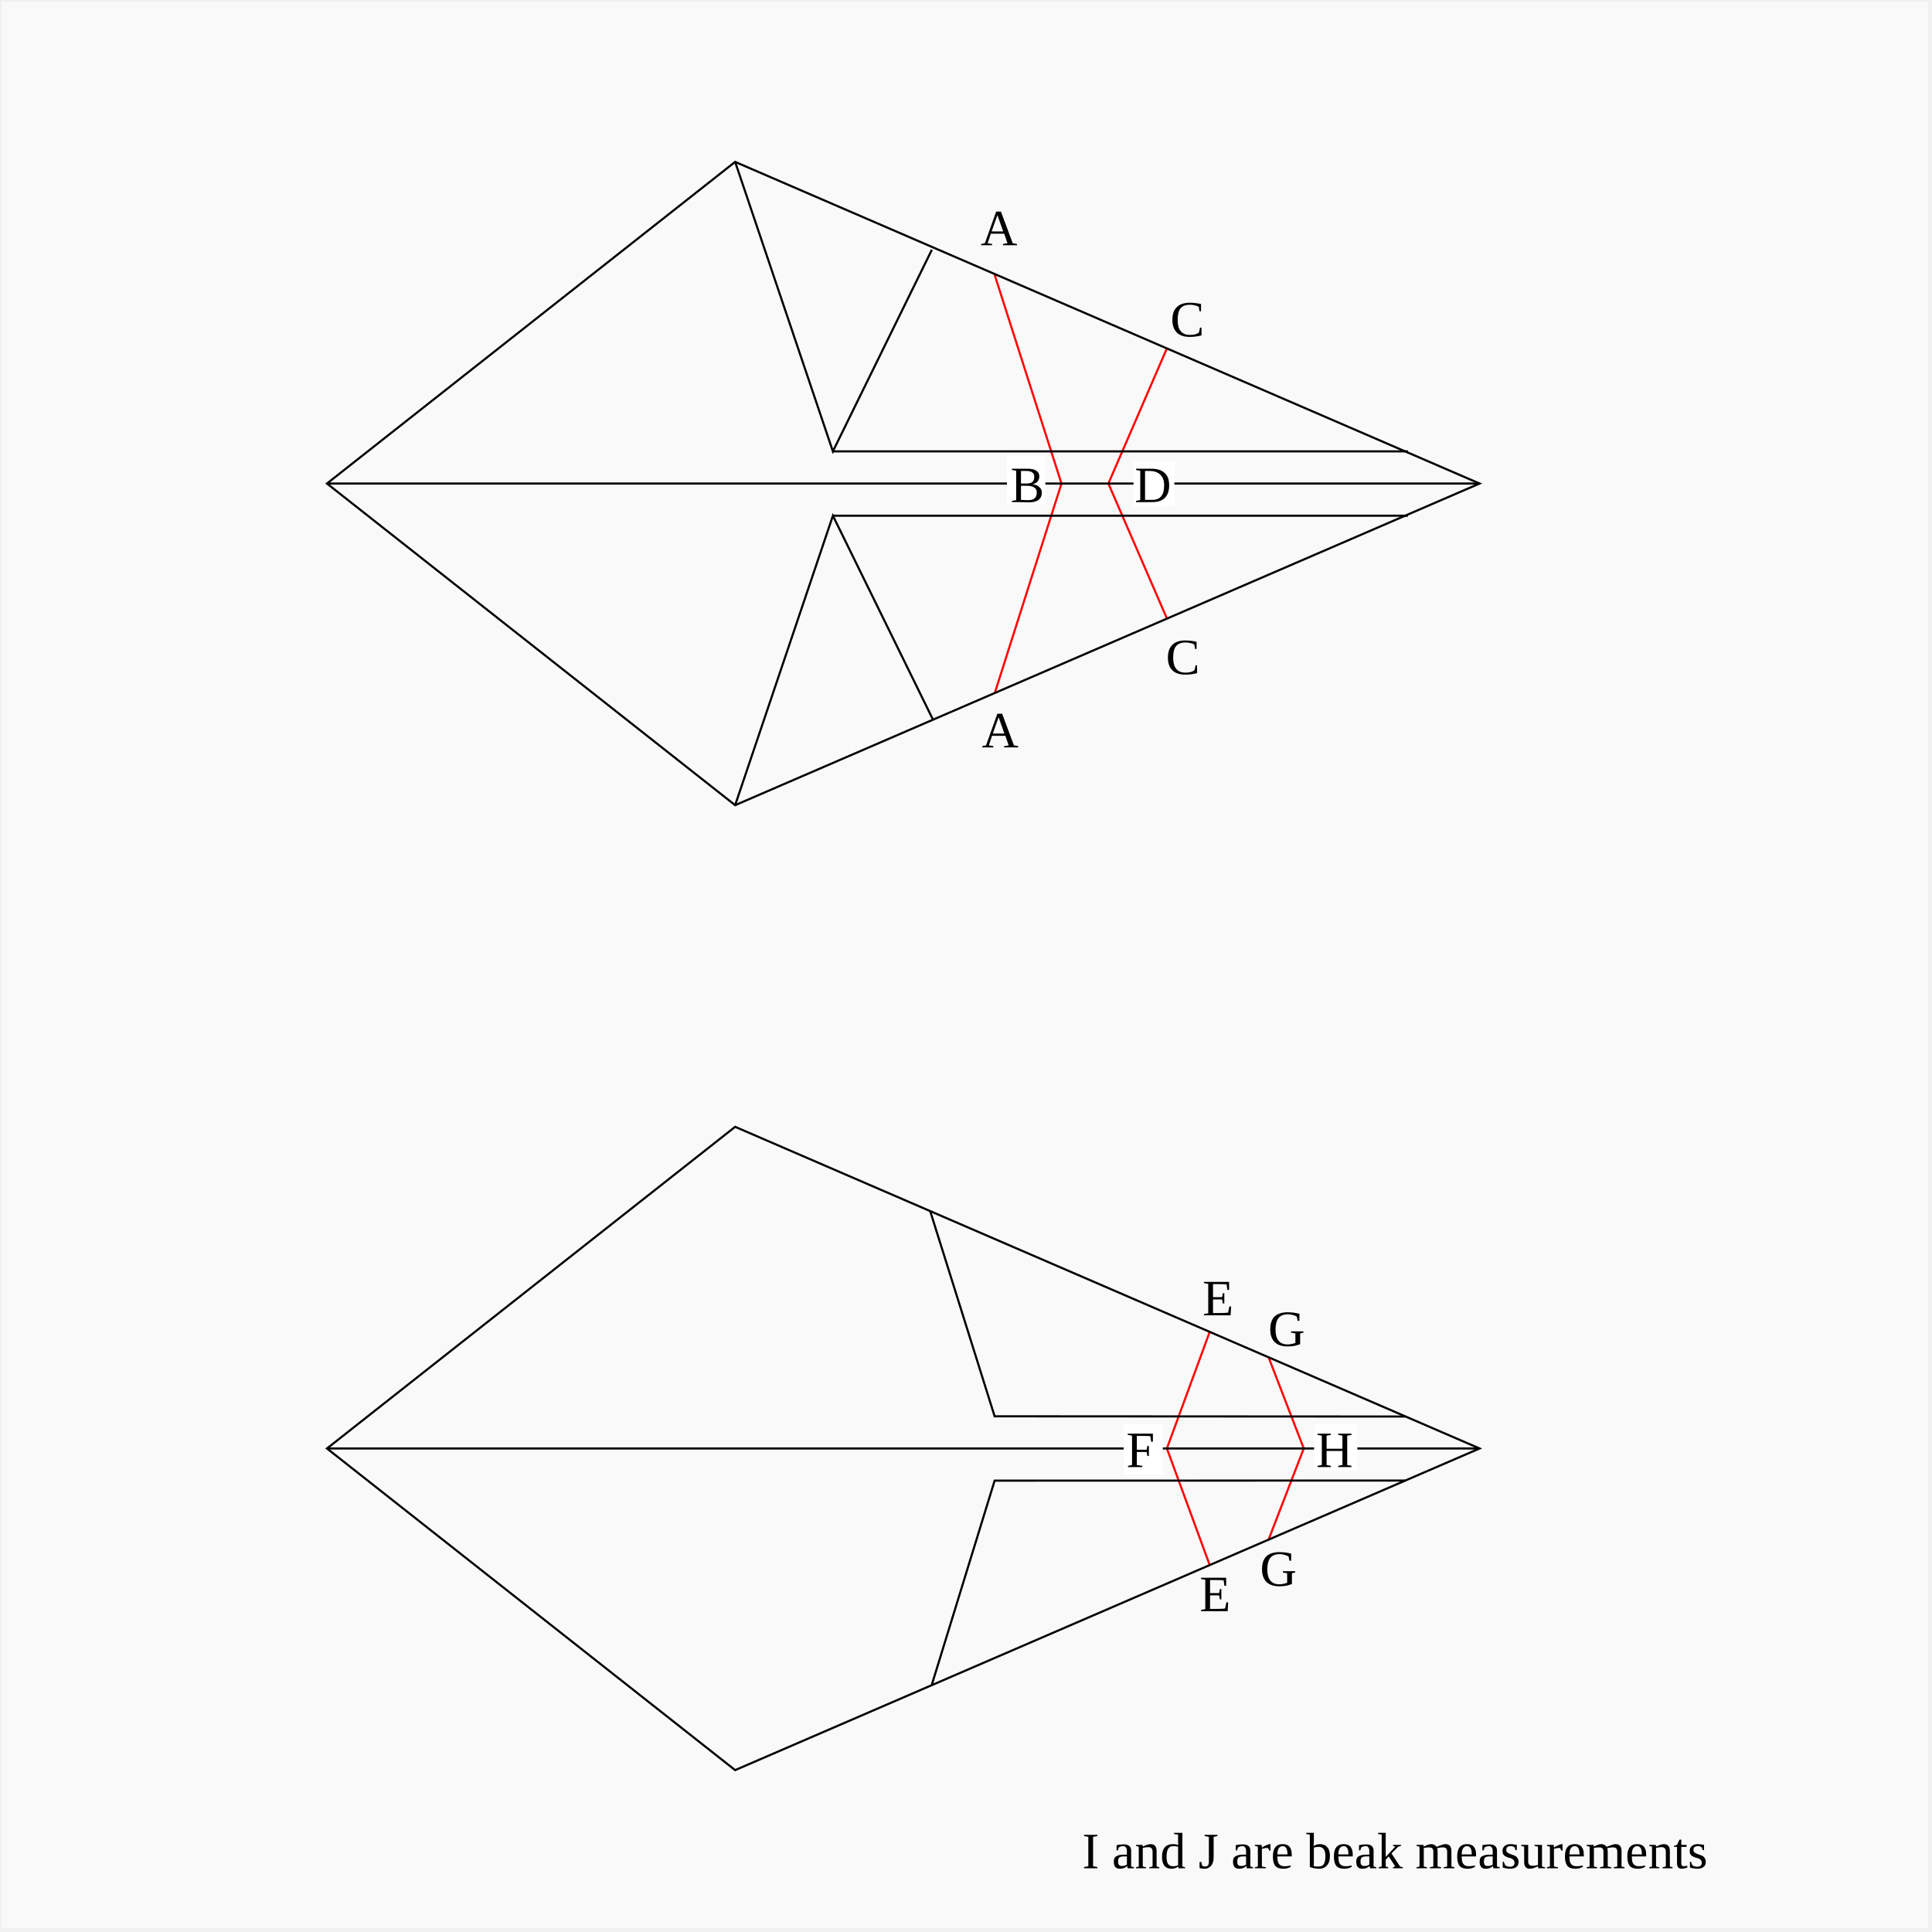
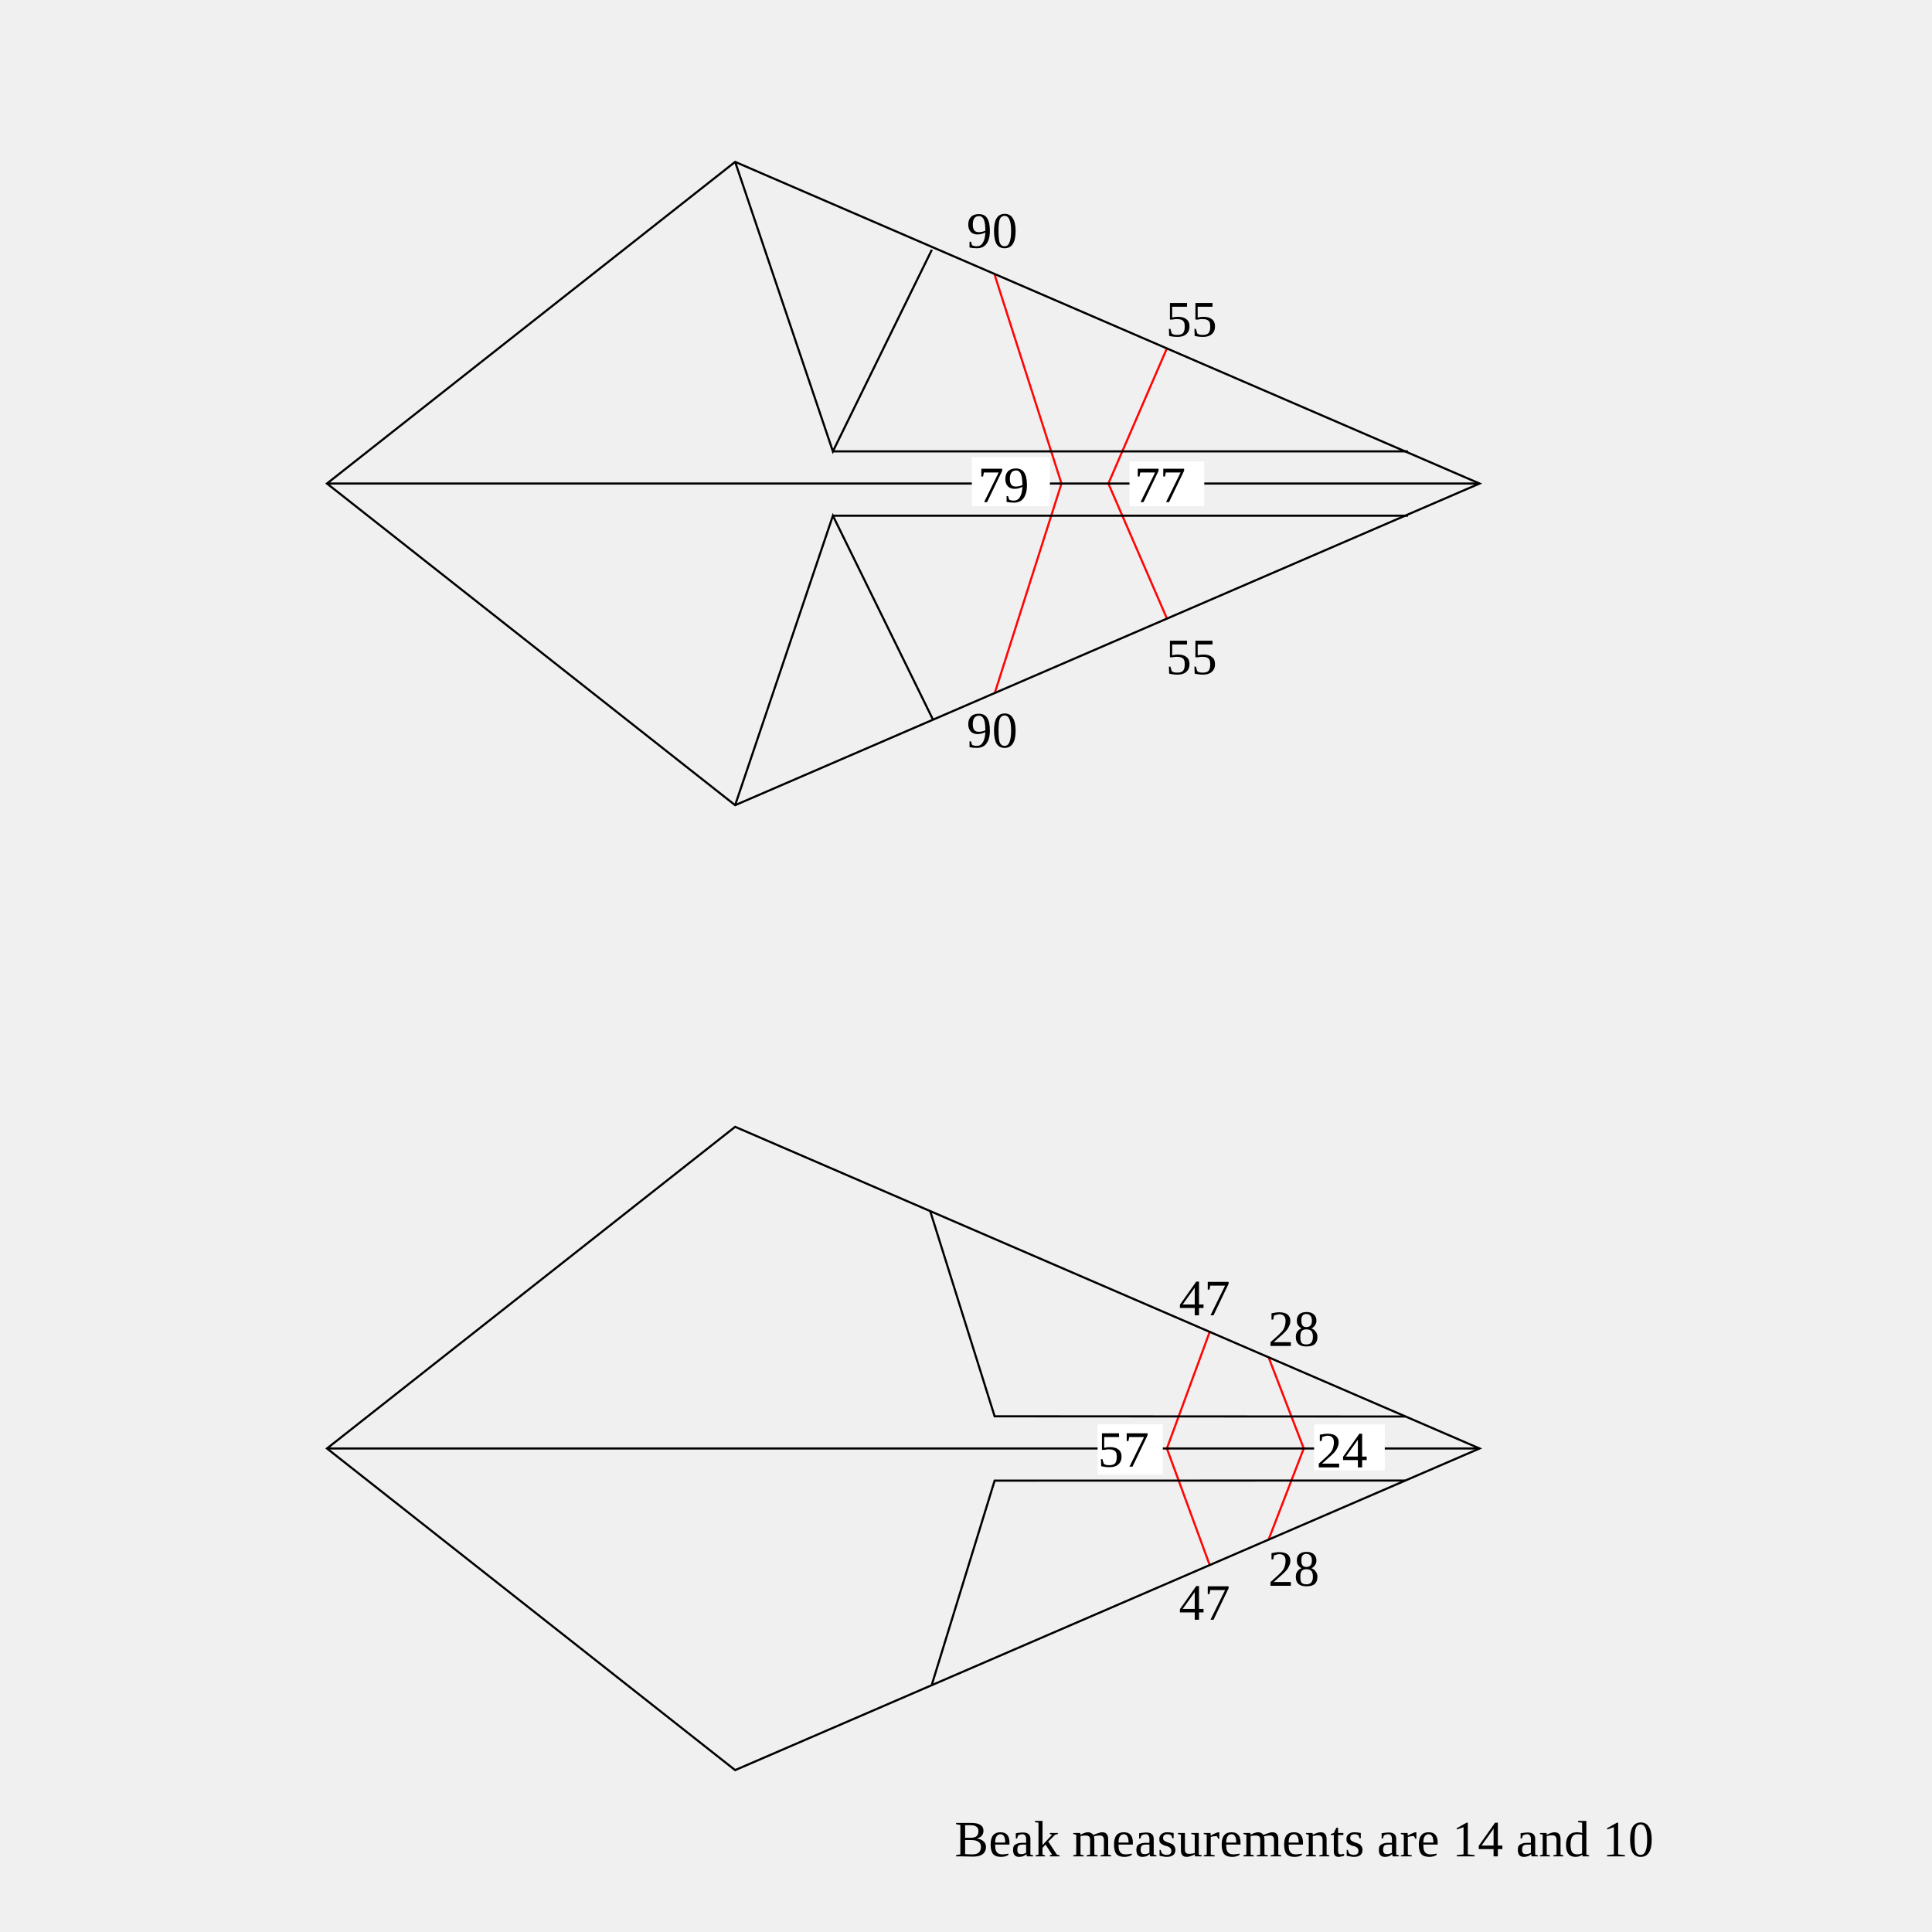
<svg xmlns="http://www.w3.org/2000/svg" width="120.132mm" height="120.132mm" viewBox="0 0 120.132 120.132" version="1.1" id="svg1">
  <defs id="defs1" />
  <g id="layer1" transform="translate(-9.933854,-9.933854)">
-     <rect style="fill:#f9f9f9;stroke:none;stroke-width:0.22" id="rect1" width="119.78" height="119.78" x="10.044" y="10.044" />
    <path style="fill:none;stroke:#ff0606;stroke-width:0.132;stroke-dasharray:none;stroke-opacity:1" d="m 82.491,31.599 -3.638,8.401 3.638,8.387" id="path25" />
    <path style="fill:none;stroke:#ff0606;stroke-width:0.132;stroke-dasharray:none;stroke-opacity:1" d="m 71.78,27.018 4.157,12.982 -4.147,13.024" id="path24" />
    <path style="fill:none;stroke:#ff0606;stroke-width:0.132;stroke-dasharray:none;stroke-opacity:1" d="M 88.83,94.369 91.002,100 l -2.173,5.629" id="path27" />
    <path style="fill:none;stroke:#ff0606;stroke-width:0.132;stroke-dasharray:none;stroke-opacity:1" d="M 85.139,92.789 82.491,100 l 2.648,7.21" id="path28" />
    <path style="fill:none;stroke:#000000;stroke-width:0.132;stroke-dasharray:none;stroke-opacity:1" d="m 55.645,20 46.288,20 -46.288,20 -25.381,-20 z" id="path9" />
    <path style="fill:none;stroke:#000000;stroke-width:0.132;stroke-dasharray:none;stroke-opacity:1" d="M 55.645,80 101.933,100 55.645,120 30.265,100 Z" id="path10" />
    <path style="fill:none;stroke:#000000;stroke-width:0.132;stroke-dasharray:none;stroke-opacity:1" d="M 30.265,40 H 101.933" id="path11" />
    <path style="fill:none;stroke:#000000;stroke-width:0.132;stroke-dasharray:none;stroke-opacity:1" d="M 30.265,100 H 101.933" id="path12" />
    <path style="fill:none;stroke:#000000;stroke-width:0.132;stroke-dasharray:none;stroke-opacity:1" d="m 55.645,20 6.078,18 6.155,-12.538" id="path17" />
    <path style="fill:none;stroke:#000000;stroke-width:0.132;stroke-dasharray:none;stroke-opacity:1" d="M 55.645,60 61.724,42 67.949,54.684" id="path18" />
    <path style="fill:none;stroke:#000000;stroke-width:0.132;stroke-dasharray:none;stroke-opacity:1" d="M 61.724,42 H 97.482" id="path19" />
    <path style="fill:none;stroke:#000000;stroke-width:0.132;stroke-dasharray:none;stroke-opacity:1" d="M 61.724,38 H 97.482" id="path20" />
    <path style="fill:none;stroke:#000000;stroke-width:0.132;stroke-dasharray:none;stroke-opacity:1" d="m 67.774,85.241 4.006,12.759 25.556,0.014" id="path21" />
    <path style="fill:none;stroke:#000000;stroke-width:0.132;stroke-dasharray:none;stroke-opacity:1" d="M 67.879,114.674 71.78,102 97.318,101.994" id="path22" />
-     <text xml:space="preserve" style="font-size:3.175px;text-align:start;writing-mode:lr-tb;direction:ltr;text-anchor:start;fill:#000000;fill-opacity:1;stroke:none;stroke-width:0.132;stroke-dasharray:none;stroke-opacity:1" x="70.905" y="25.184" id="text28">
-       <tspan id="tspan28" style="fill:#000000;fill-opacity:1;stroke:none;stroke-width:0.132" x="70.905" y="25.184">A</tspan>
+     <text xml:space="preserve" style="font-size:3.175px;text-align:start;writing-mode:lr-tb;direction:ltr;text-anchor:start;fill:#000000;fill-opacity:1;stroke:none;stroke-width:0.132;stroke-dasharray:none;stroke-opacity:1" x="70.033" y="25.34" id="text28">
+       <tspan id="tspan28" style="fill:#000000;fill-opacity:1;stroke:none;stroke-width:0.132" x="70.033" y="25.34">90</tspan>
    </text>
-     <rect style="fill:#ffffff;fill-opacity:1;stroke:none;stroke-width:0.132;stroke-dasharray:none;stroke-opacity:1" id="rect41" width="2.387" height="3.05" x="72.548" y="38.252" />
-     <text xml:space="preserve" style="font-size:3.175px;text-align:start;writing-mode:lr-tb;direction:ltr;text-anchor:start;fill:#000000;fill-opacity:1;stroke:none;stroke-width:0.132;stroke-dasharray:none;stroke-opacity:1" x="72.763" y="41.157" id="text29">
-       <tspan id="tspan29" style="fill:#000000;fill-opacity:1;stroke:none;stroke-width:0.132" x="72.763" y="41.157">B</tspan>
+     <rect style="fill:#ffffff;fill-opacity:1;stroke:none;stroke-width:0.189;stroke-dasharray:none;stroke-opacity:1" id="rect41" width="4.854" height="3.05" x="70.363" y="38.362" />
+     <text xml:space="preserve" style="font-size:3.175px;text-align:start;writing-mode:lr-tb;direction:ltr;text-anchor:start;fill:#000000;fill-opacity:1;stroke:none;stroke-width:0.132;stroke-dasharray:none;stroke-opacity:1" x="70.751" y="41.156" id="text29">
+       <tspan id="tspan29" style="fill:#000000;fill-opacity:1;stroke:none;stroke-width:0.132" x="70.751" y="41.156">79</tspan>
    </text>
-     <rect style="fill:#ffffff;fill-opacity:1;stroke:none;stroke-width:0.132;stroke-dasharray:none;stroke-opacity:1" id="rect42" width="2.541" height="2.784" x="80.415" y="38.628" />
-     <text xml:space="preserve" style="font-size:3.175px;text-align:start;writing-mode:lr-tb;direction:ltr;text-anchor:start;fill:#000000;fill-opacity:1;stroke:none;stroke-width:0.132;stroke-dasharray:none;stroke-opacity:1" x="80.476" y="41.156" id="text30">
-       <tspan id="tspan30" style="fill:#000000;fill-opacity:1;stroke:none;stroke-width:0.132" x="80.476" y="41.156">D</tspan>
+     <rect style="fill:#ffffff;fill-opacity:1;stroke:none;stroke-width:0.179;stroke-dasharray:none;stroke-opacity:1" id="rect42" width="4.651" height="2.784" x="80.165" y="38.628" />
+     <text xml:space="preserve" style="font-size:3.175px;text-align:start;writing-mode:lr-tb;direction:ltr;text-anchor:start;fill:#000000;fill-opacity:1;stroke:none;stroke-width:0.132;stroke-dasharray:none;stroke-opacity:1" x="80.476" y="41.157" id="text30">
+       <tspan id="tspan30" style="fill:#000000;fill-opacity:1;stroke:none;stroke-width:0.132" x="80.476" y="41.157">77</tspan>
    </text>
    <text xml:space="preserve" style="font-size:3.175px;text-align:start;writing-mode:lr-tb;direction:ltr;text-anchor:start;fill:#000000;fill-opacity:1;stroke:none;stroke-width:0.132;stroke-dasharray:none;stroke-opacity:1" x="82.428" y="51.854" id="text31">
-       <tspan id="tspan31" style="fill:#000000;fill-opacity:1;stroke:none;stroke-width:0.132" x="82.428" y="51.854">C</tspan>
+       <tspan id="tspan31" style="fill:#000000;fill-opacity:1;stroke:none;stroke-width:0.132" x="82.428" y="51.854">55</tspan>
    </text>
-     <rect style="fill:#ffffff;fill-opacity:1;stroke:none;stroke-width:0.132;stroke-dasharray:none;stroke-opacity:1" id="rect39" width="2.431" height="3.121" x="79.805" y="98.5" />
-     <text xml:space="preserve" style="font-size:3.175px;text-align:start;writing-mode:lr-tb;direction:ltr;text-anchor:start;fill:#000000;fill-opacity:1;stroke:none;stroke-width:0.132;stroke-dasharray:none;stroke-opacity:1" x="79.965" y="101.157" id="text32">
-       <tspan id="tspan32" style="fill:#000000;fill-opacity:1;stroke:none;stroke-width:0.132" x="79.965" y="101.157">F</tspan>
+     <rect style="fill:#ffffff;fill-opacity:1;stroke:none;stroke-width:0.171;stroke-dasharray:none;stroke-opacity:1" id="rect39" width="4.053" height="3.121" x="78.183" y="98.5" />
+     <text xml:space="preserve" style="font-size:3.175px;text-align:start;writing-mode:lr-tb;direction:ltr;text-anchor:start;fill:#000000;fill-opacity:1;stroke:none;stroke-width:0.132;stroke-dasharray:none;stroke-opacity:1" x="78.203" y="101.135" id="text32">
+       <tspan id="tspan32" style="fill:#000000;fill-opacity:1;stroke:none;stroke-width:0.132" x="78.203" y="101.135">57</tspan>
    </text>
-     <text xml:space="preserve" style="font-size:3.175px;text-align:start;writing-mode:lr-tb;direction:ltr;text-anchor:start;fill:#000000;fill-opacity:1;stroke:none;stroke-width:0.132;stroke-dasharray:none;stroke-opacity:1" x="84.704" y="91.721" id="text33">
-       <tspan id="tspan33" style="fill:#000000;fill-opacity:1;stroke:none;stroke-width:0.132" x="84.704" y="91.721">E</tspan>
+     <text xml:space="preserve" style="font-size:3.175px;text-align:start;writing-mode:lr-tb;direction:ltr;text-anchor:start;fill:#000000;fill-opacity:1;stroke:none;stroke-width:0.132;stroke-dasharray:none;stroke-opacity:1" x="83.239" y="91.721" id="text33">
+       <tspan id="tspan33" style="fill:#000000;fill-opacity:1;stroke:none;stroke-width:0.132" x="83.239" y="91.721">47</tspan>
    </text>
    <text xml:space="preserve" style="font-size:3.175px;text-align:start;writing-mode:lr-tb;direction:ltr;text-anchor:start;fill:#000000;fill-opacity:1;stroke:none;stroke-width:0.132;stroke-dasharray:none;stroke-opacity:1" x="88.793" y="93.626" id="text34">
-       <tspan id="tspan34" style="fill:#000000;fill-opacity:1;stroke:none;stroke-width:0.132" x="88.793" y="93.626">G</tspan>
+       <tspan id="tspan34" style="fill:#000000;fill-opacity:1;stroke:none;stroke-width:0.132" x="88.793" y="93.626">28</tspan>
    </text>
-     <rect style="fill:#ffffff;fill-opacity:1;stroke:none;stroke-width:0.132;stroke-dasharray:none;stroke-opacity:1" id="rect40" width="2.688" height="2.86" x="91.645" y="98.505" />
-     <text xml:space="preserve" style="font-size:3.175px;text-align:start;writing-mode:lr-tb;direction:ltr;text-anchor:start;fill:#000000;fill-opacity:1;stroke:none;stroke-width:0.132;stroke-dasharray:none;stroke-opacity:1" x="91.767" y="101.157" id="text35">
-       <tspan id="tspan35" style="fill:#000000;fill-opacity:1;stroke:none;stroke-width:0.132" x="91.767" y="101.157">H</tspan>
+     <rect style="fill:#ffffff;fill-opacity:1;stroke:none;stroke-width:0.169;stroke-dasharray:none;stroke-opacity:1" id="rect40" width="4.395" height="2.86" x="91.645" y="98.505" />
+     <text xml:space="preserve" style="font-size:3.175px;text-align:start;writing-mode:lr-tb;direction:ltr;text-anchor:start;fill:#000000;fill-opacity:1;stroke:none;stroke-width:0.132;stroke-dasharray:none;stroke-opacity:1" x="91.796" y="101.178" id="text35">
+       <tspan id="tspan35" style="fill:#000000;fill-opacity:1;stroke:none;stroke-width:0.132" x="91.796" y="101.178">24</tspan>
    </text>
-     <text xml:space="preserve" style="font-size:3.175px;text-align:start;writing-mode:lr-tb;direction:ltr;text-anchor:start;fill:#000000;fill-opacity:1;stroke:none;stroke-width:0.132;stroke-dasharray:none;stroke-opacity:1" x="70.98" y="56.407" id="text36">
-       <tspan id="tspan36" style="fill:#000000;fill-opacity:1;stroke:none;stroke-width:0.132" x="70.98" y="56.407">A</tspan>
+     <text xml:space="preserve" style="font-size:3.175px;text-align:start;writing-mode:lr-tb;direction:ltr;text-anchor:start;fill:#000000;fill-opacity:1;stroke:none;stroke-width:0.132;stroke-dasharray:none;stroke-opacity:1" x="70.033" y="56.407" id="text36">
+       <tspan id="tspan36" style="fill:#000000;fill-opacity:1;stroke:none;stroke-width:0.132" x="70.033" y="56.407">90</tspan>
    </text>
-     <text xml:space="preserve" style="font-size:3.175px;text-align:start;writing-mode:lr-tb;direction:ltr;text-anchor:start;fill:#000000;fill-opacity:1;stroke:none;stroke-width:0.132;stroke-dasharray:none;stroke-opacity:1" x="82.707" y="30.852" id="text37">
-       <tspan id="tspan37" style="fill:#000000;fill-opacity:1;stroke:none;stroke-width:0.132" x="82.707" y="30.852">C</tspan>
+     <text xml:space="preserve" style="font-size:3.175px;text-align:start;writing-mode:lr-tb;direction:ltr;text-anchor:start;fill:#000000;fill-opacity:1;stroke:none;stroke-width:0.132;stroke-dasharray:none;stroke-opacity:1" x="82.428" y="30.852" id="text37">
+       <tspan id="tspan37" style="fill:#000000;fill-opacity:1;stroke:none;stroke-width:0.132" x="82.428" y="30.852">55</tspan>
    </text>
-     <text xml:space="preserve" style="font-size:3.175px;text-align:start;writing-mode:lr-tb;direction:ltr;text-anchor:start;fill:#000000;fill-opacity:1;stroke:none;stroke-width:0.132;stroke-dasharray:none;stroke-opacity:1" x="84.519" y="110.12" id="text38">
-       <tspan id="tspan38" style="fill:#000000;fill-opacity:1;stroke:none;stroke-width:0.132" x="84.519" y="110.12">E</tspan>
+     <text xml:space="preserve" style="font-size:3.175px;text-align:start;writing-mode:lr-tb;direction:ltr;text-anchor:start;fill:#000000;fill-opacity:1;stroke:none;stroke-width:0.132;stroke-dasharray:none;stroke-opacity:1" x="83.239" y="110.65" id="text38">
+       <tspan id="tspan38" style="fill:#000000;fill-opacity:1;stroke:none;stroke-width:0.132" x="83.239" y="110.65">47</tspan>
    </text>
-     <text xml:space="preserve" style="font-size:3.175px;text-align:start;writing-mode:lr-tb;direction:ltr;text-anchor:start;fill:#000000;fill-opacity:1;stroke:none;stroke-width:0.132;stroke-dasharray:none;stroke-opacity:1" x="88.282" y="108.541" id="text39">
-       <tspan id="tspan39" style="fill:#000000;fill-opacity:1;stroke:none;stroke-width:0.132" x="88.282" y="108.541">G</tspan>
+     <text xml:space="preserve" style="font-size:3.175px;text-align:start;writing-mode:lr-tb;direction:ltr;text-anchor:start;fill:#000000;fill-opacity:1;stroke:none;stroke-width:0.132;stroke-dasharray:none;stroke-opacity:1" x="88.793" y="108.541" id="text39">
+       <tspan id="tspan39" style="fill:#000000;fill-opacity:1;stroke:none;stroke-width:0.132" x="88.793" y="108.541">28</tspan>
    </text>
-     <text xml:space="preserve" style="font-size:3.175px;text-align:start;writing-mode:lr-tb;direction:ltr;text-anchor:start;fill:#000000;fill-opacity:1;stroke:none;stroke-width:0.132;stroke-dasharray:none;stroke-opacity:1" x="77.23" y="126.104" id="text1">
-       <tspan id="tspan1" style="fill:#000000;fill-opacity:1;stroke:none;stroke-width:0.132" x="77.23" y="126.104">I and J are beak measurements</tspan>
+     <text xml:space="preserve" style="font-size:3.175px;text-align:start;writing-mode:lr-tb;direction:ltr;text-anchor:start;fill:#000000;fill-opacity:1;stroke:none;stroke-width:0.132;stroke-dasharray:none;stroke-opacity:1" x="69.291" y="125.363" id="text1">
+       <tspan id="tspan1" style="fill:#000000;fill-opacity:1;stroke:none;stroke-width:0.132" x="69.291" y="125.363">Beak measurements are 14 and 10</tspan>
    </text>
  </g>
</svg>
